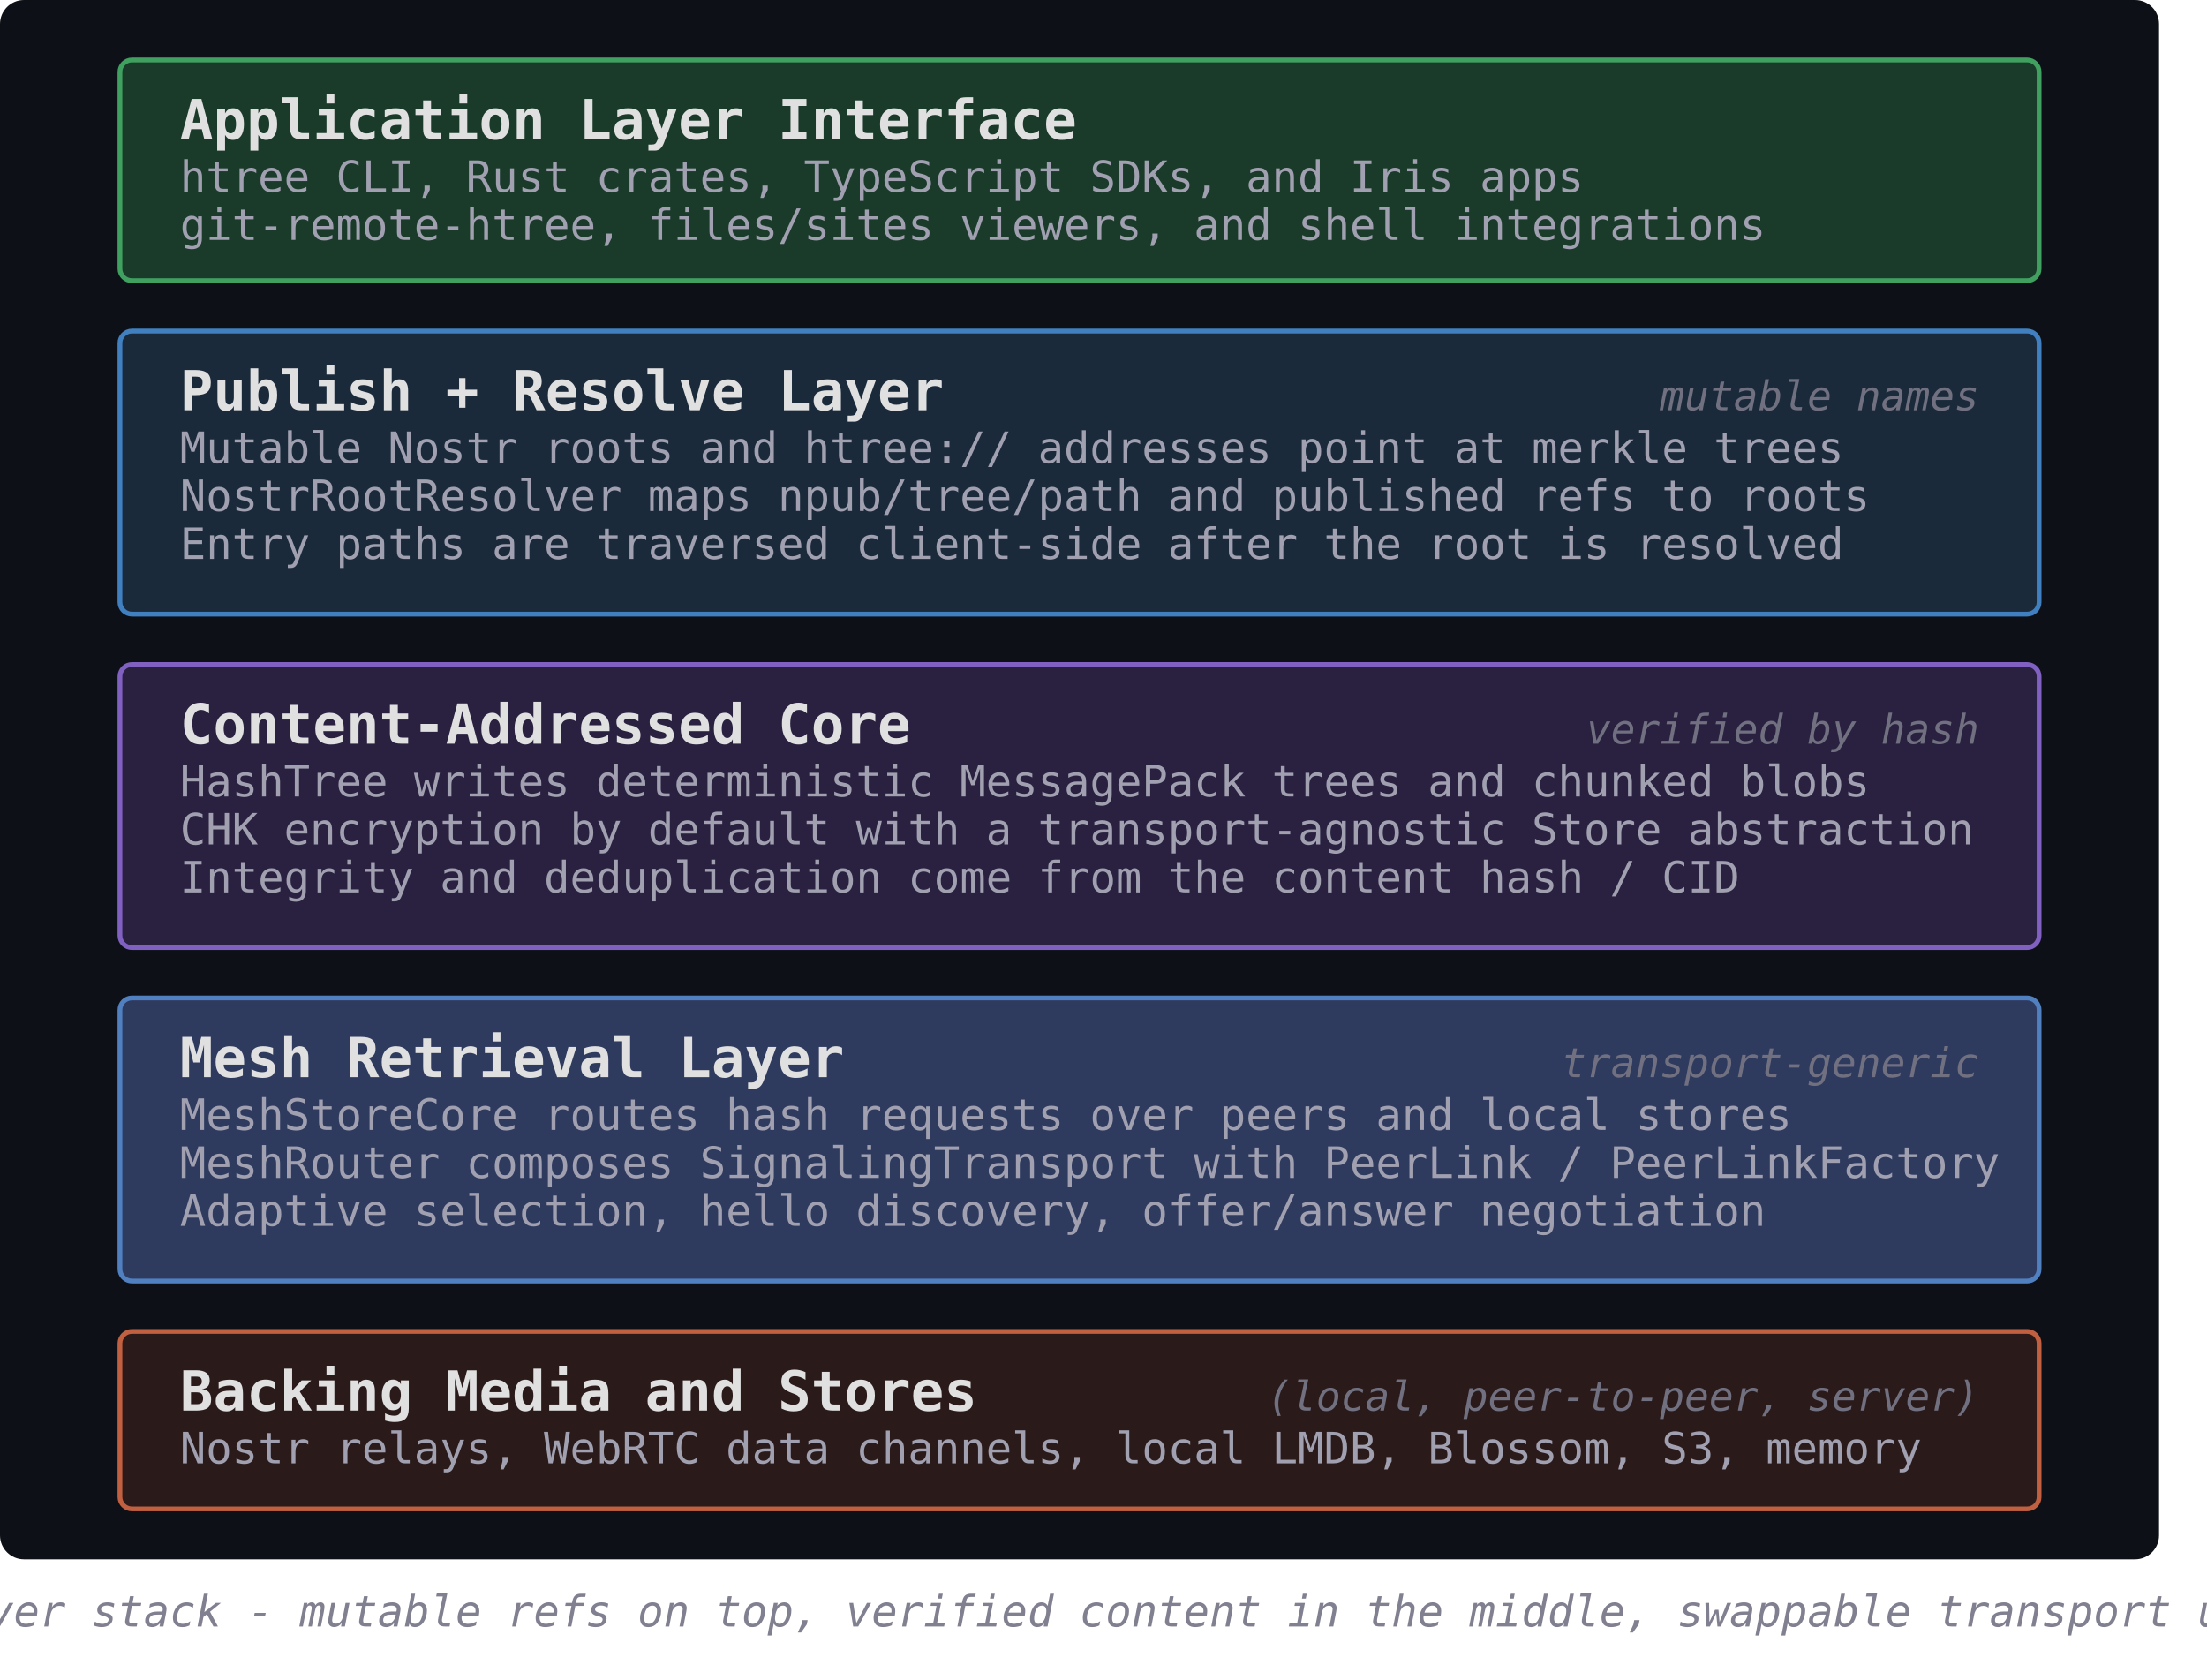
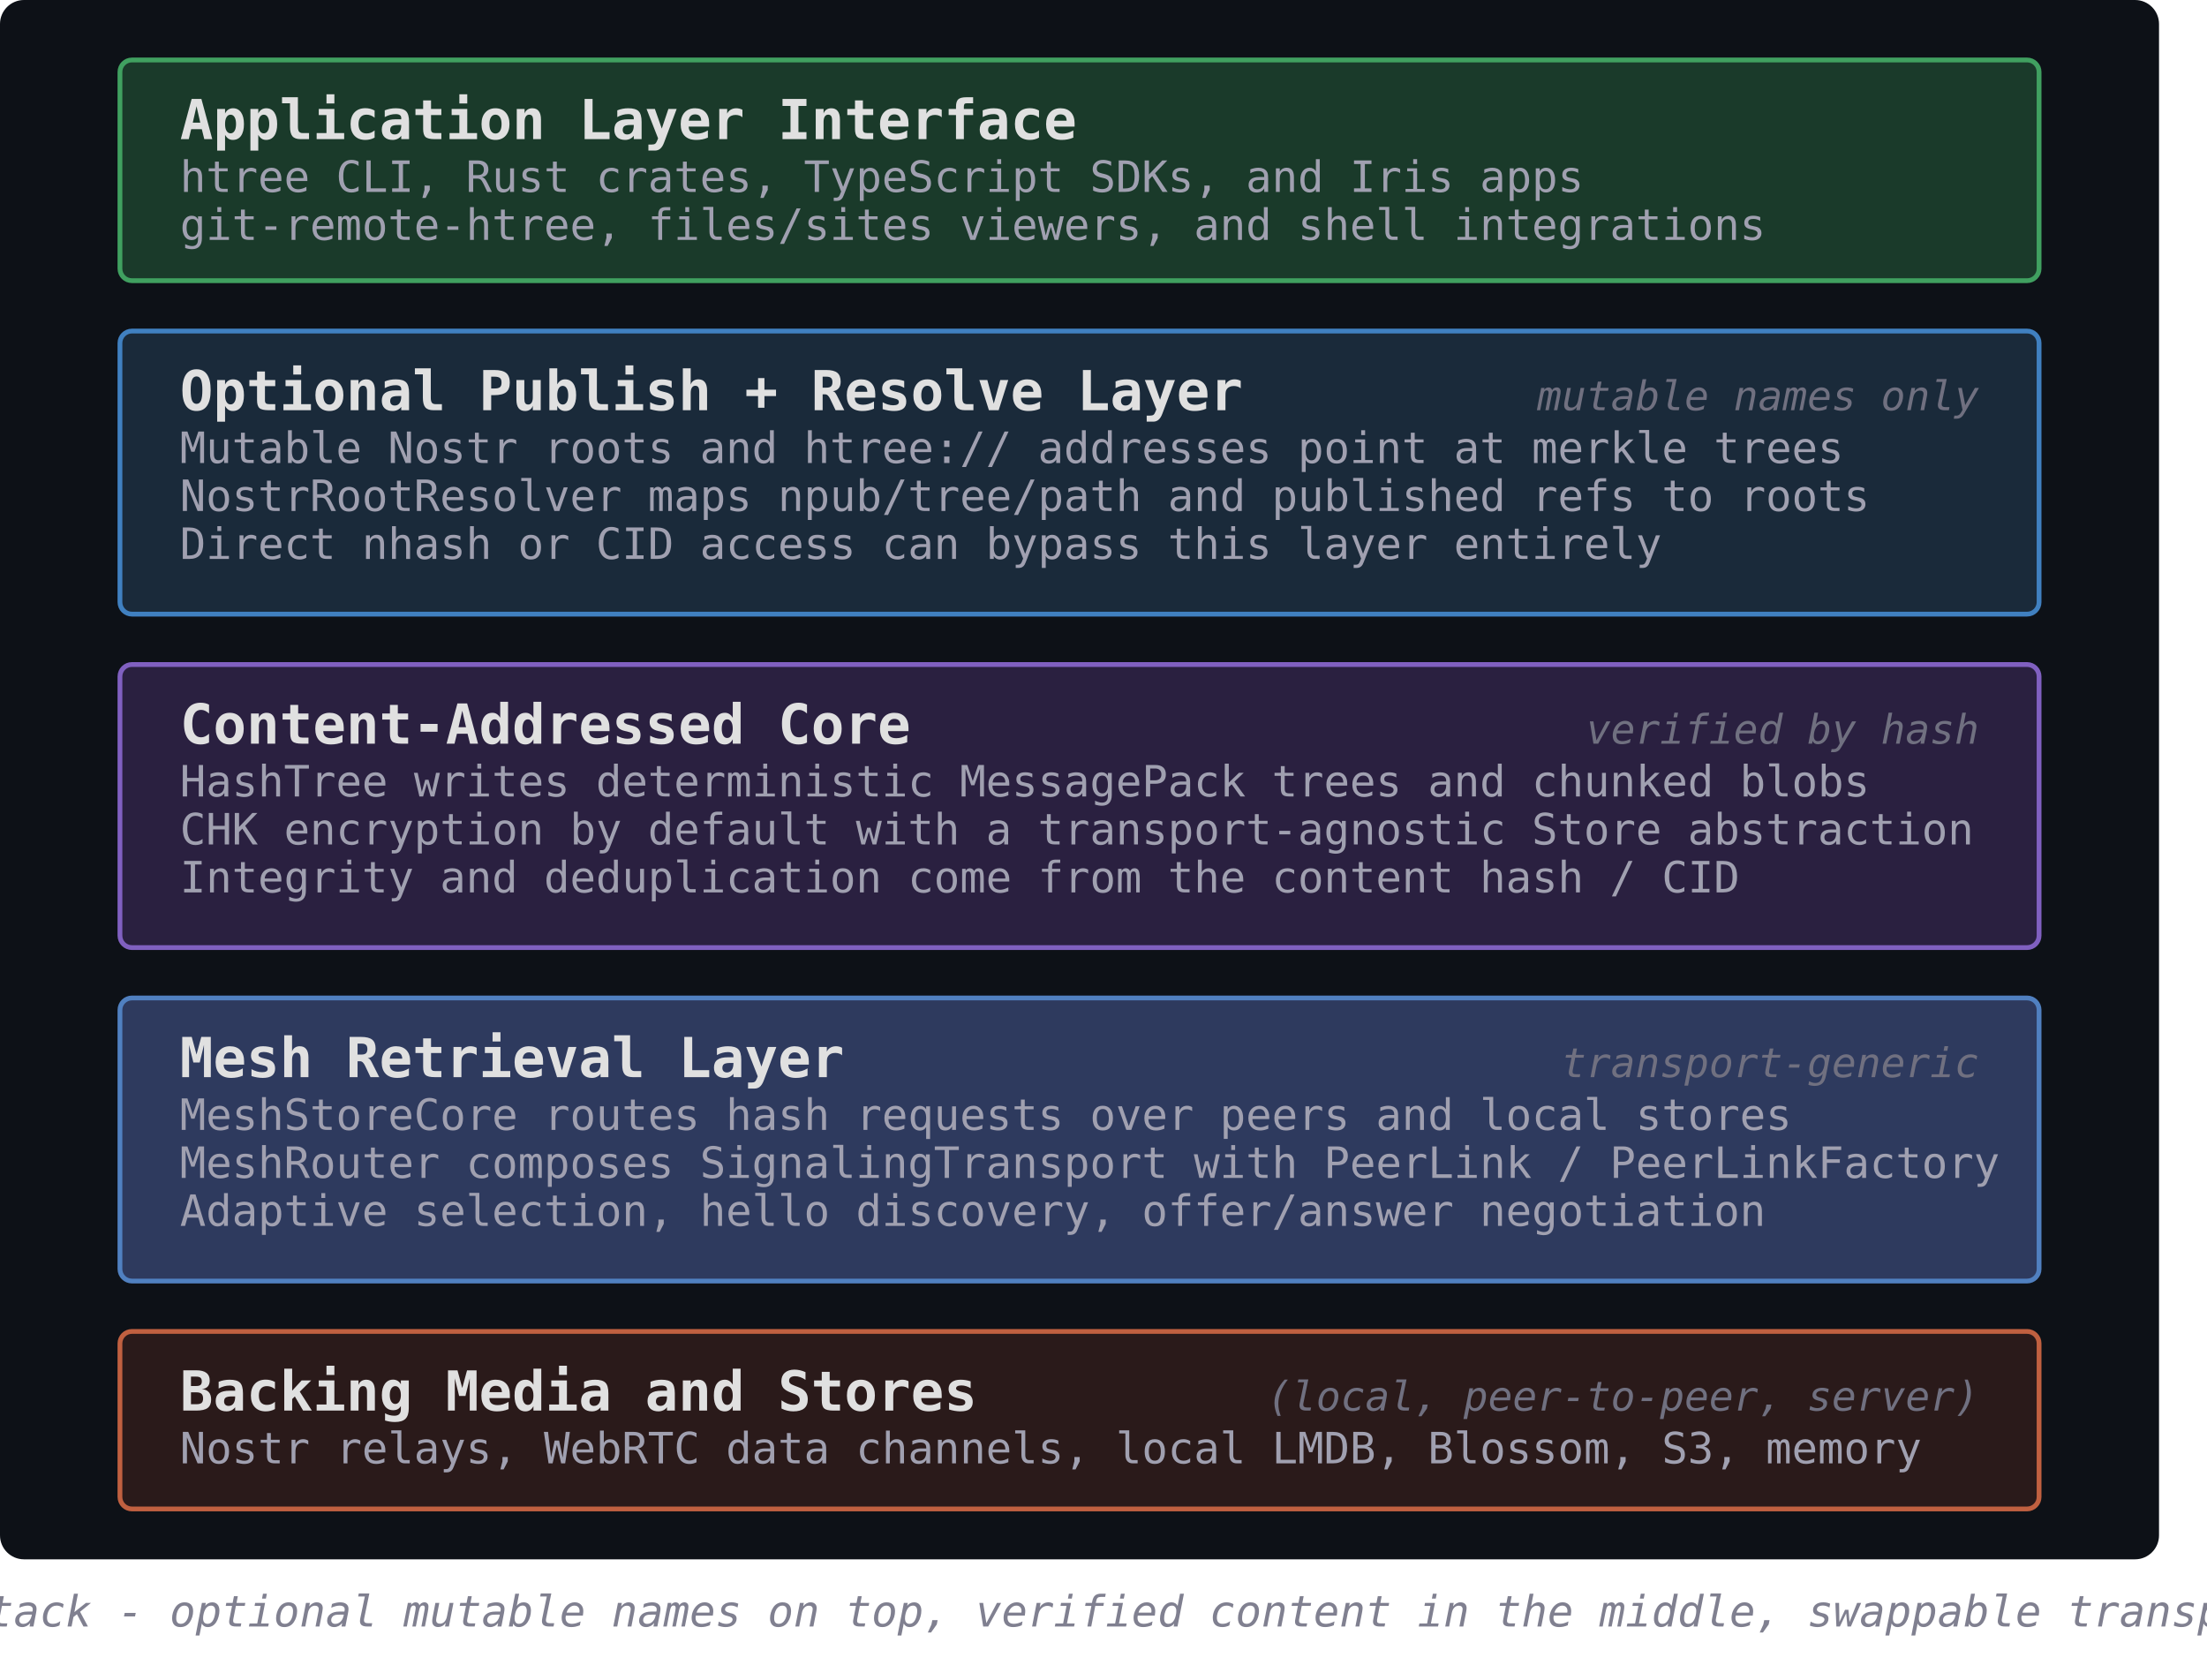
<svg xmlns="http://www.w3.org/2000/svg" viewBox="0 0 920 700" font-family="monospace" font-size="15">
  <style>
    rect.layer    { rx: 5; }
    rect.app      { fill: #1a3a2a; stroke: #40a060; stroke-width: 2; }
    rect.resolve  { fill: #1a2a3a; stroke: #4080c0; stroke-width: 2; }
    rect.core     { fill: #2a2040; stroke: #8060c0; stroke-width: 2; }
    rect.mesh     { fill: #2e3a5e; stroke: #5080c0; stroke-width: 2; }
    rect.xport    { fill: #2a1a1a; stroke: #c06040; stroke-width: 2; }
    text          { fill: #e0e0e0; }
    text.name     { font-size: 23px; font-weight: bold; }
    text.desc     { font-size: 18px; fill: #a0a0b0; }
    text.scope    { font-size: 17px; fill: #707080; font-style: italic; }
    text.caption  { font-size: 18px; fill: #808090; font-style: italic; }
  </style>
  <rect width="900" height="650" fill="#0d1117" rx="10" />
  <rect x="50" y="25" width="800" height="92" class="layer app" />
  <text x="75" y="58" class="name">Application Layer Interface</text>
  <text x="75" y="80" class="desc">htree CLI, Rust crates, TypeScript SDKs, and Iris apps</text>
  <text x="75" y="100" class="desc">git-remote-htree, files/sites viewers, and shell integrations</text>
  <rect x="50" y="138" width="800" height="118" class="layer resolve" />
-   <text x="75" y="171" class="name">Publish + Resolve Layer</text>
+   <text x="75" y="171" class="name">Optional Publish + Resolve Layer</text>
  <text x="75" y="193" class="desc">Mutable Nostr roots and htree:// addresses point at merkle trees</text>
  <text x="75" y="213" class="desc">NostrRootResolver maps npub/tree/path and published refs to roots</text>
-   <text x="75" y="233" class="desc">Entry paths are traversed client-side after the root is resolved</text>
-   <text x="825" y="171" class="scope" text-anchor="end">mutable names</text>
+   <text x="75" y="233" class="desc">Direct nhash or CID access can bypass this layer entirely</text>
+   <text x="825" y="171" class="scope" text-anchor="end">mutable names only</text>
  <rect x="50" y="277" width="800" height="118" class="layer core" />
  <text x="75" y="310" class="name">Content-Addressed Core</text>
  <text x="75" y="332" class="desc">HashTree writes deterministic MessagePack trees and chunked blobs</text>
  <text x="75" y="352" class="desc">CHK encryption by default with a transport-agnostic Store abstraction</text>
  <text x="75" y="372" class="desc">Integrity and deduplication come from the content hash / CID</text>
  <text x="825" y="310" class="scope" text-anchor="end">verified by hash</text>
  <rect x="50" y="416" width="800" height="118" class="layer mesh" />
  <text x="75" y="449" class="name">Mesh Retrieval Layer</text>
  <text x="75" y="471" class="desc">MeshStoreCore routes hash requests over peers and local stores</text>
  <text x="75" y="491" class="desc">MeshRouter composes SignalingTransport with PeerLink / PeerLinkFactory</text>
  <text x="75" y="511" class="desc">Adaptive selection, hello discovery, offer/answer negotiation</text>
  <text x="825" y="449" class="scope" text-anchor="end">transport-generic</text>
  <rect x="50" y="555" width="800" height="74" class="layer xport" />
  <text x="75" y="588" class="name">Backing Media and Stores</text>
  <text x="825" y="588" class="scope" text-anchor="end">(local, peer-to-peer, server)</text>
  <text x="75" y="610" class="desc">Nostr relays, WebRTC data channels, local LMDB, Blossom, S3, memory</text>
-   <text x="450" y="678" text-anchor="middle" class="caption">hashtree layer stack - mutable refs on top, verified content in the middle, swappable transport underneath</text>
+   <text x="450" y="678" text-anchor="middle" class="caption">hashtree layer stack - optional mutable names on top, verified content in the middle, swappable transport underneath</text>
</svg>
